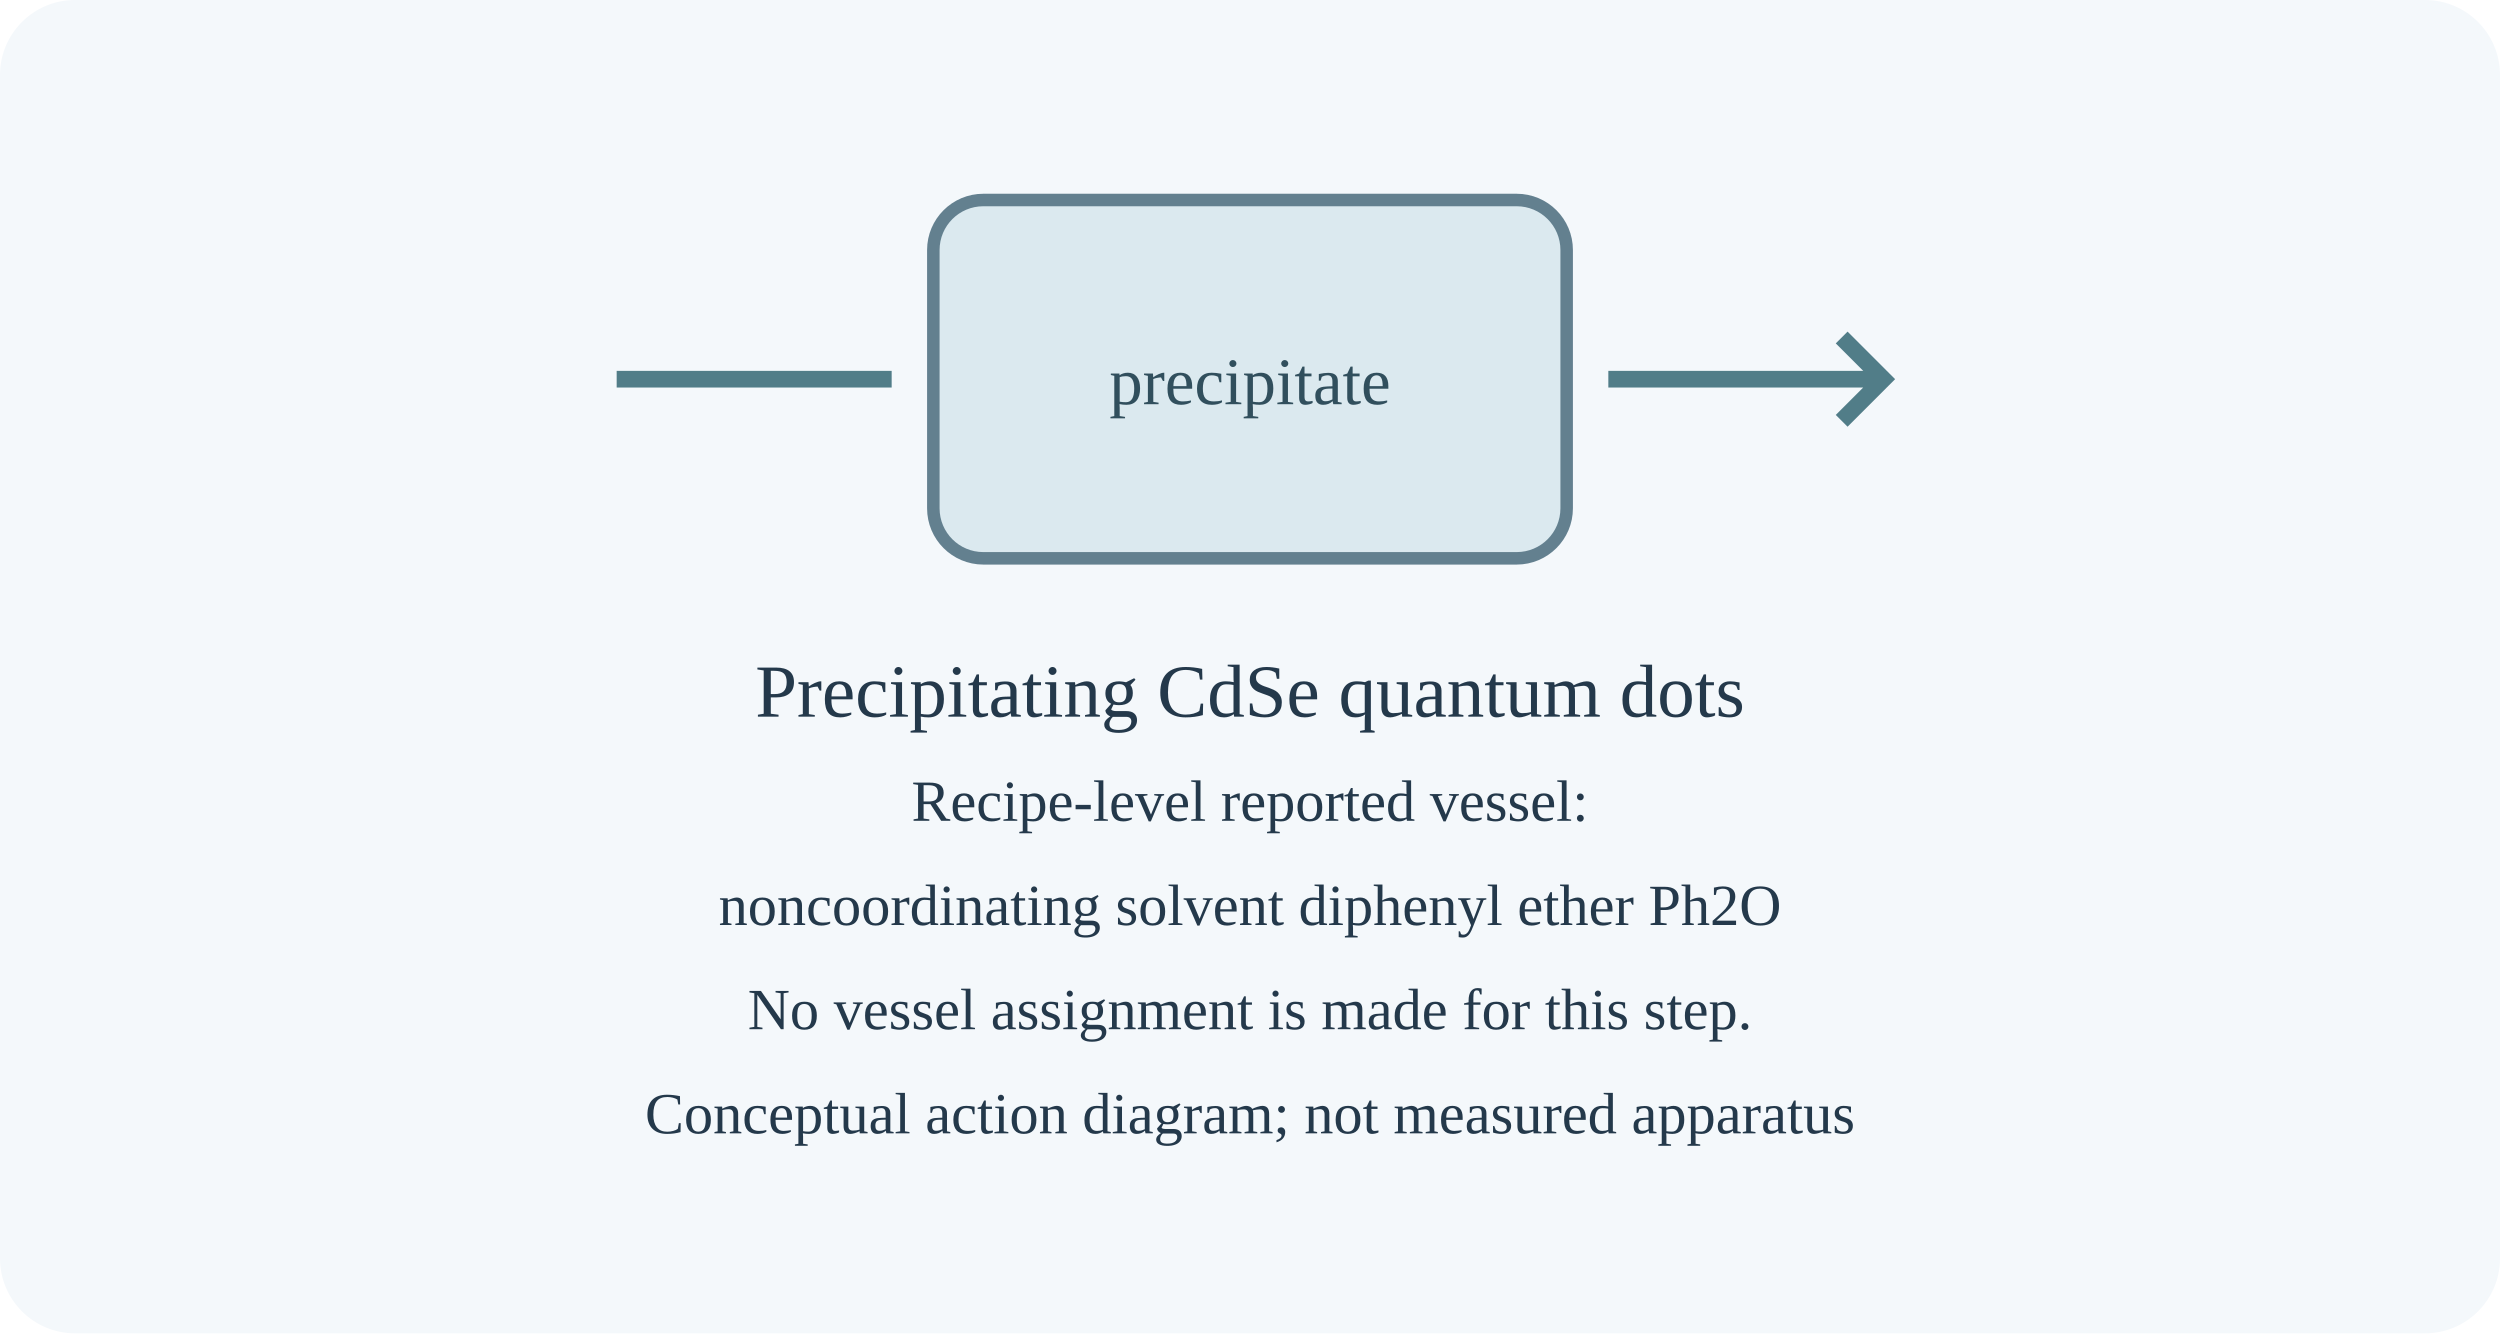
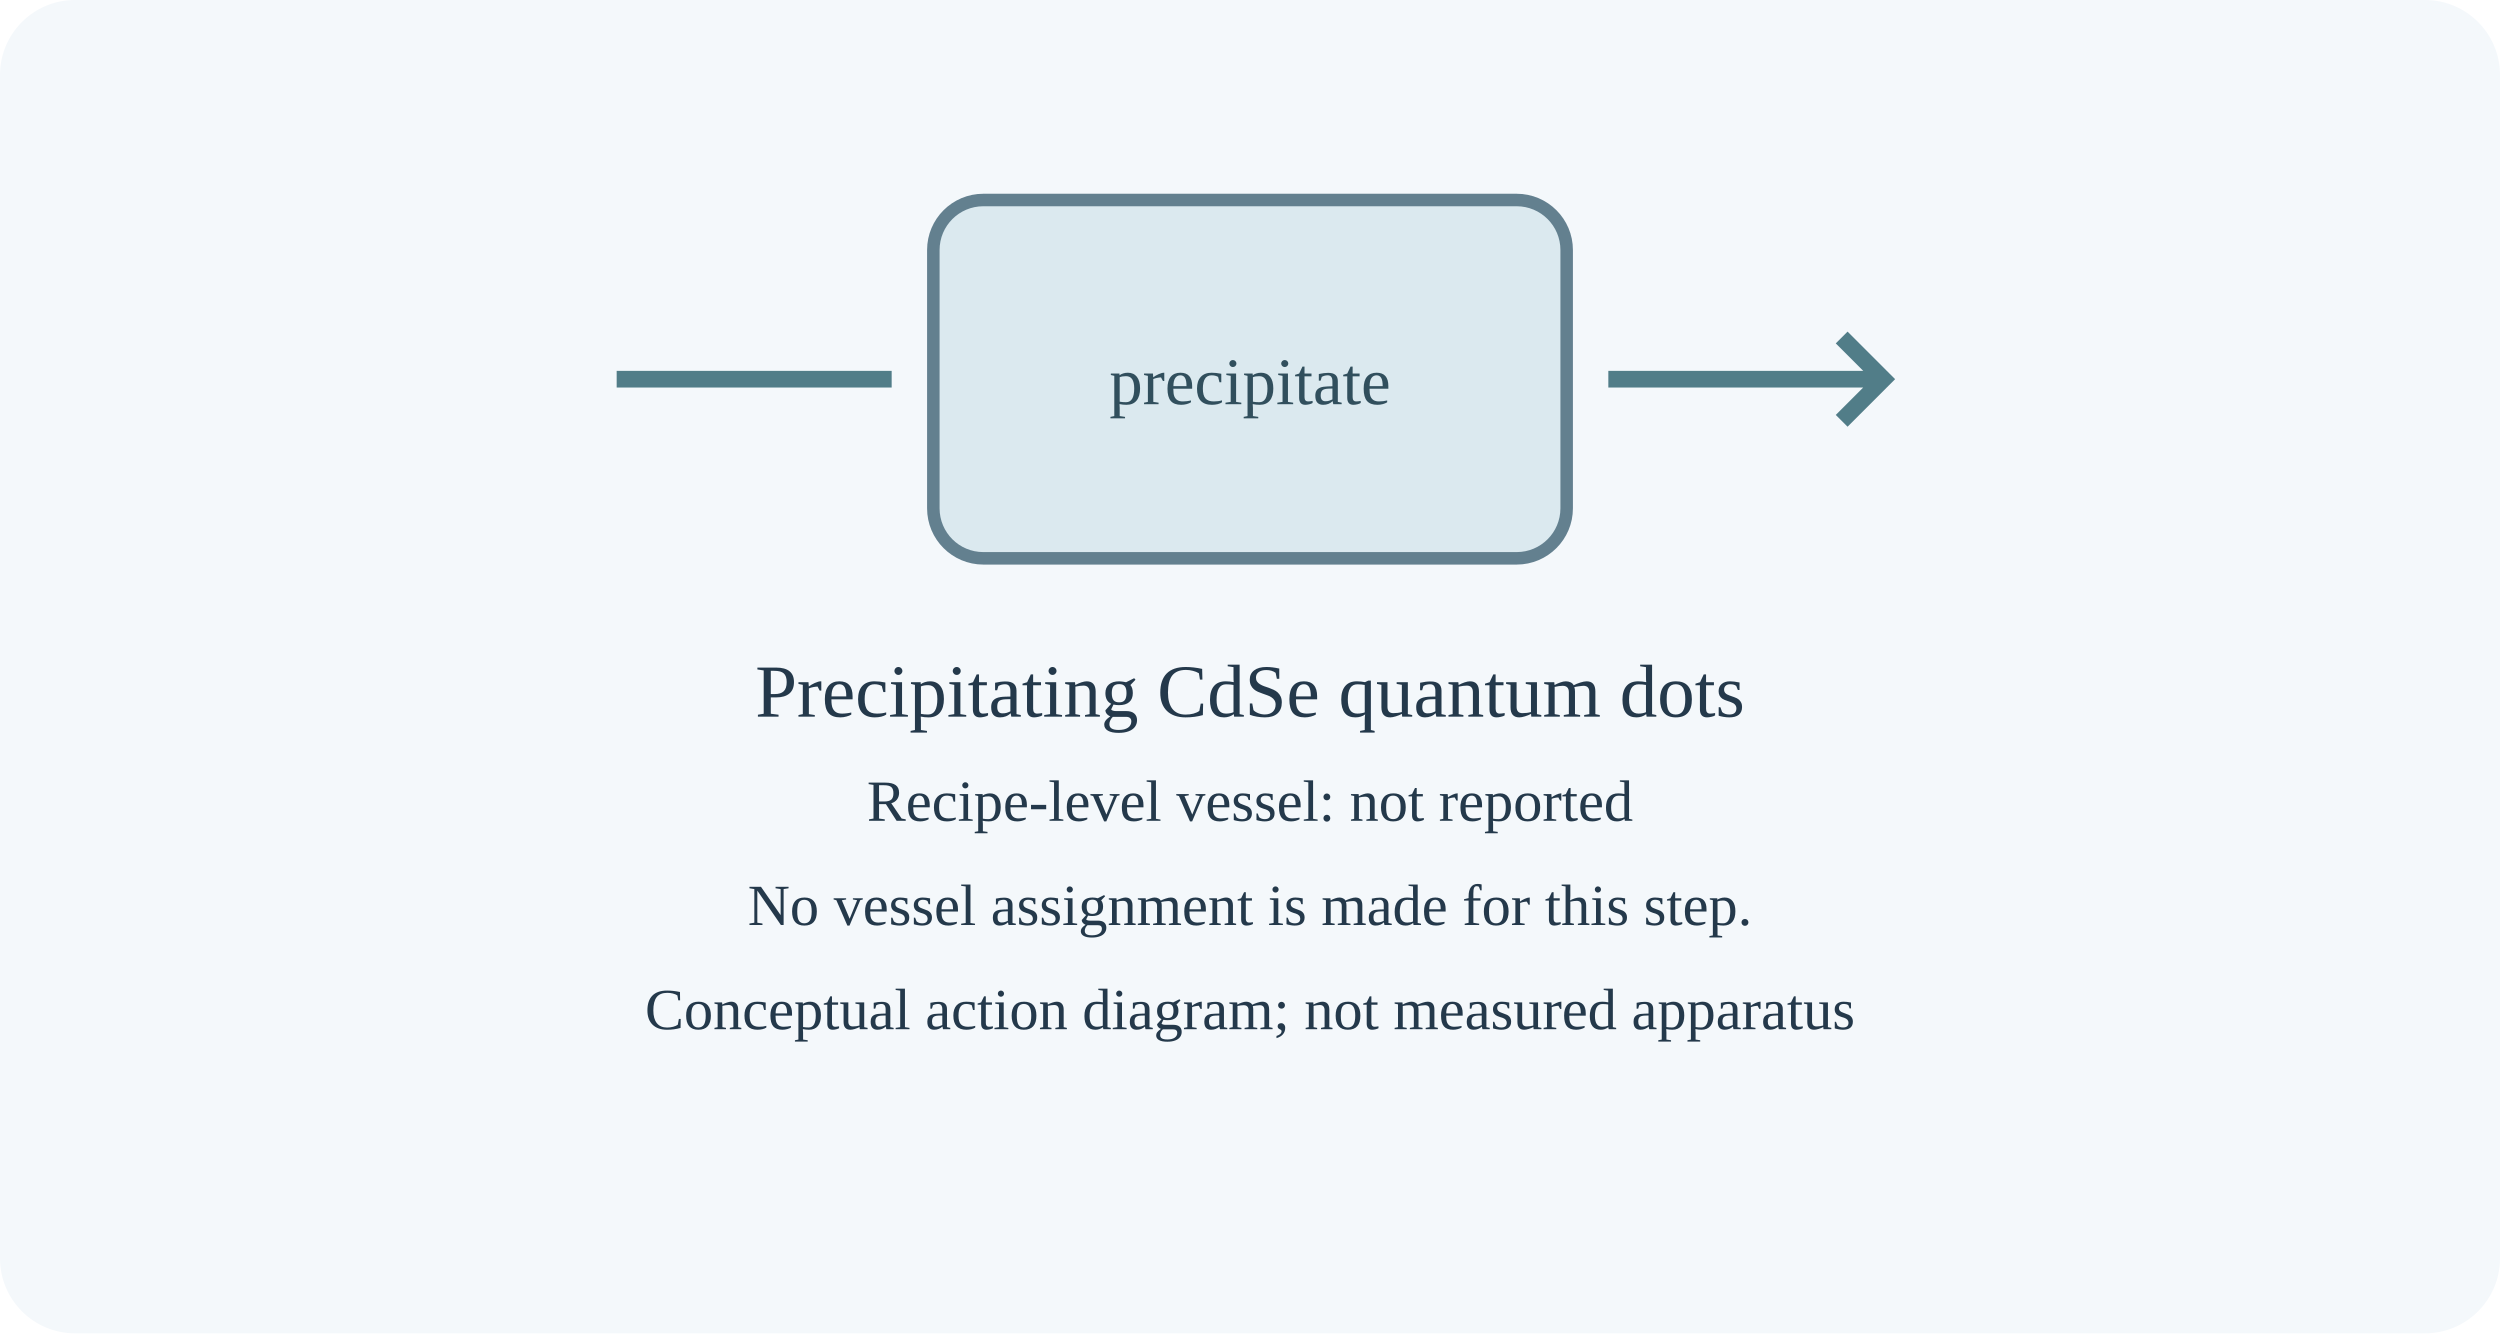
<svg xmlns="http://www.w3.org/2000/svg" viewBox="0 0 600 320" role="img" aria-labelledby="title desc">
  <rect width="600" height="320" rx="18" fill="#f4f8fb" />
  <rect x="224" y="48" width="152" height="86" rx="12" fill="#dbe9ef" stroke="#63808f" stroke-width="3" />
  <path d="M148 91H214M386 91H452M442 81L452 91 442 101" fill="none" stroke="#517d88" stroke-width="4" />
  <text x="300" y="97" text-anchor="middle" font-size="16" fill="#314f5d">precipitate</text>
  <text x="300" y="172" text-anchor="middle" font-size="18" fill="#24394b">Precipitating CdSe quantum dots</text>
-   <text x="300" y="197" text-anchor="middle" font-size="14" fill="#24394b">Recipe-level reported vessel:</text>
-   <text x="300" y="222" text-anchor="middle" font-size="14" fill="#24394b">noncoordinating solvent diphenyl ether Ph2O</text>
-   <text x="300" y="247" text-anchor="middle" font-size="14" fill="#24394b">No vessel assignment is made for this step.</text>
-   <text x="300" y="272" text-anchor="middle" font-size="14" fill="#24394b">Conceptual action diagram; not measured apparatus</text>
+   <text x="300" y="197" text-anchor="middle" font-size="14" fill="#24394b">Recipe-level vessel: not reported</text>
+   <text x="300" y="222" text-anchor="middle" font-size="14" fill="#24394b">No vessel assignment is made for this step.</text>
+   <text x="300" y="247" text-anchor="middle" font-size="14" fill="#24394b">Conceptual action diagram; not measured apparatus</text>
</svg>
